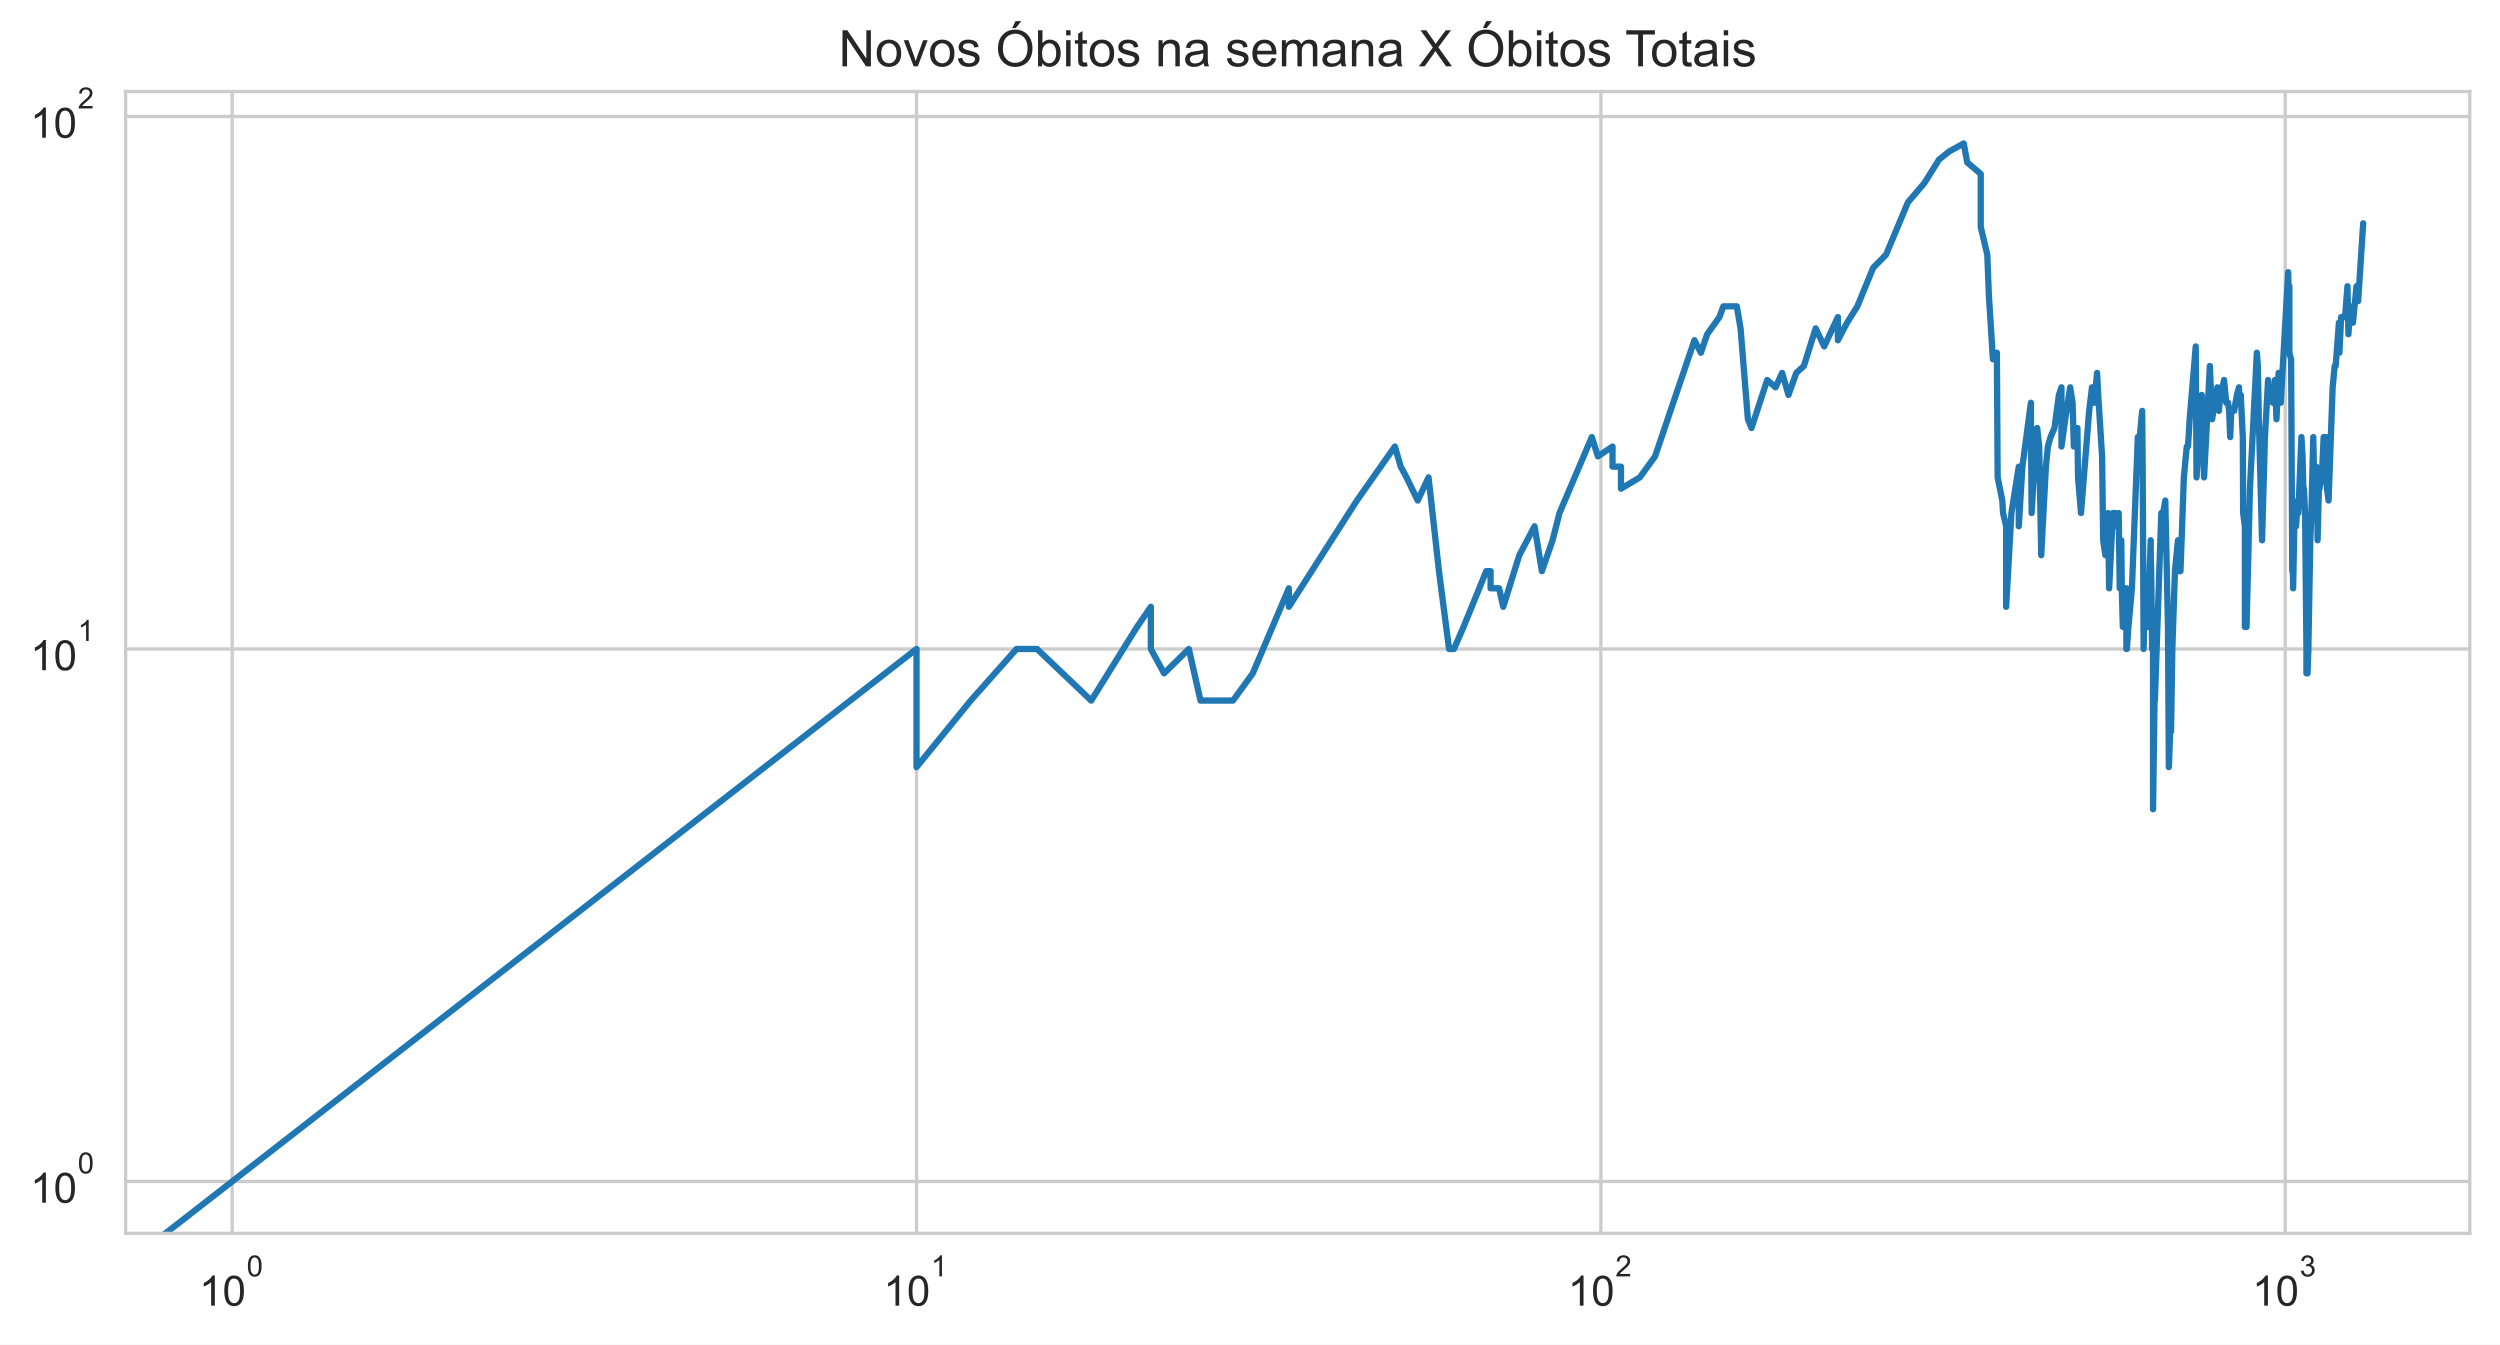
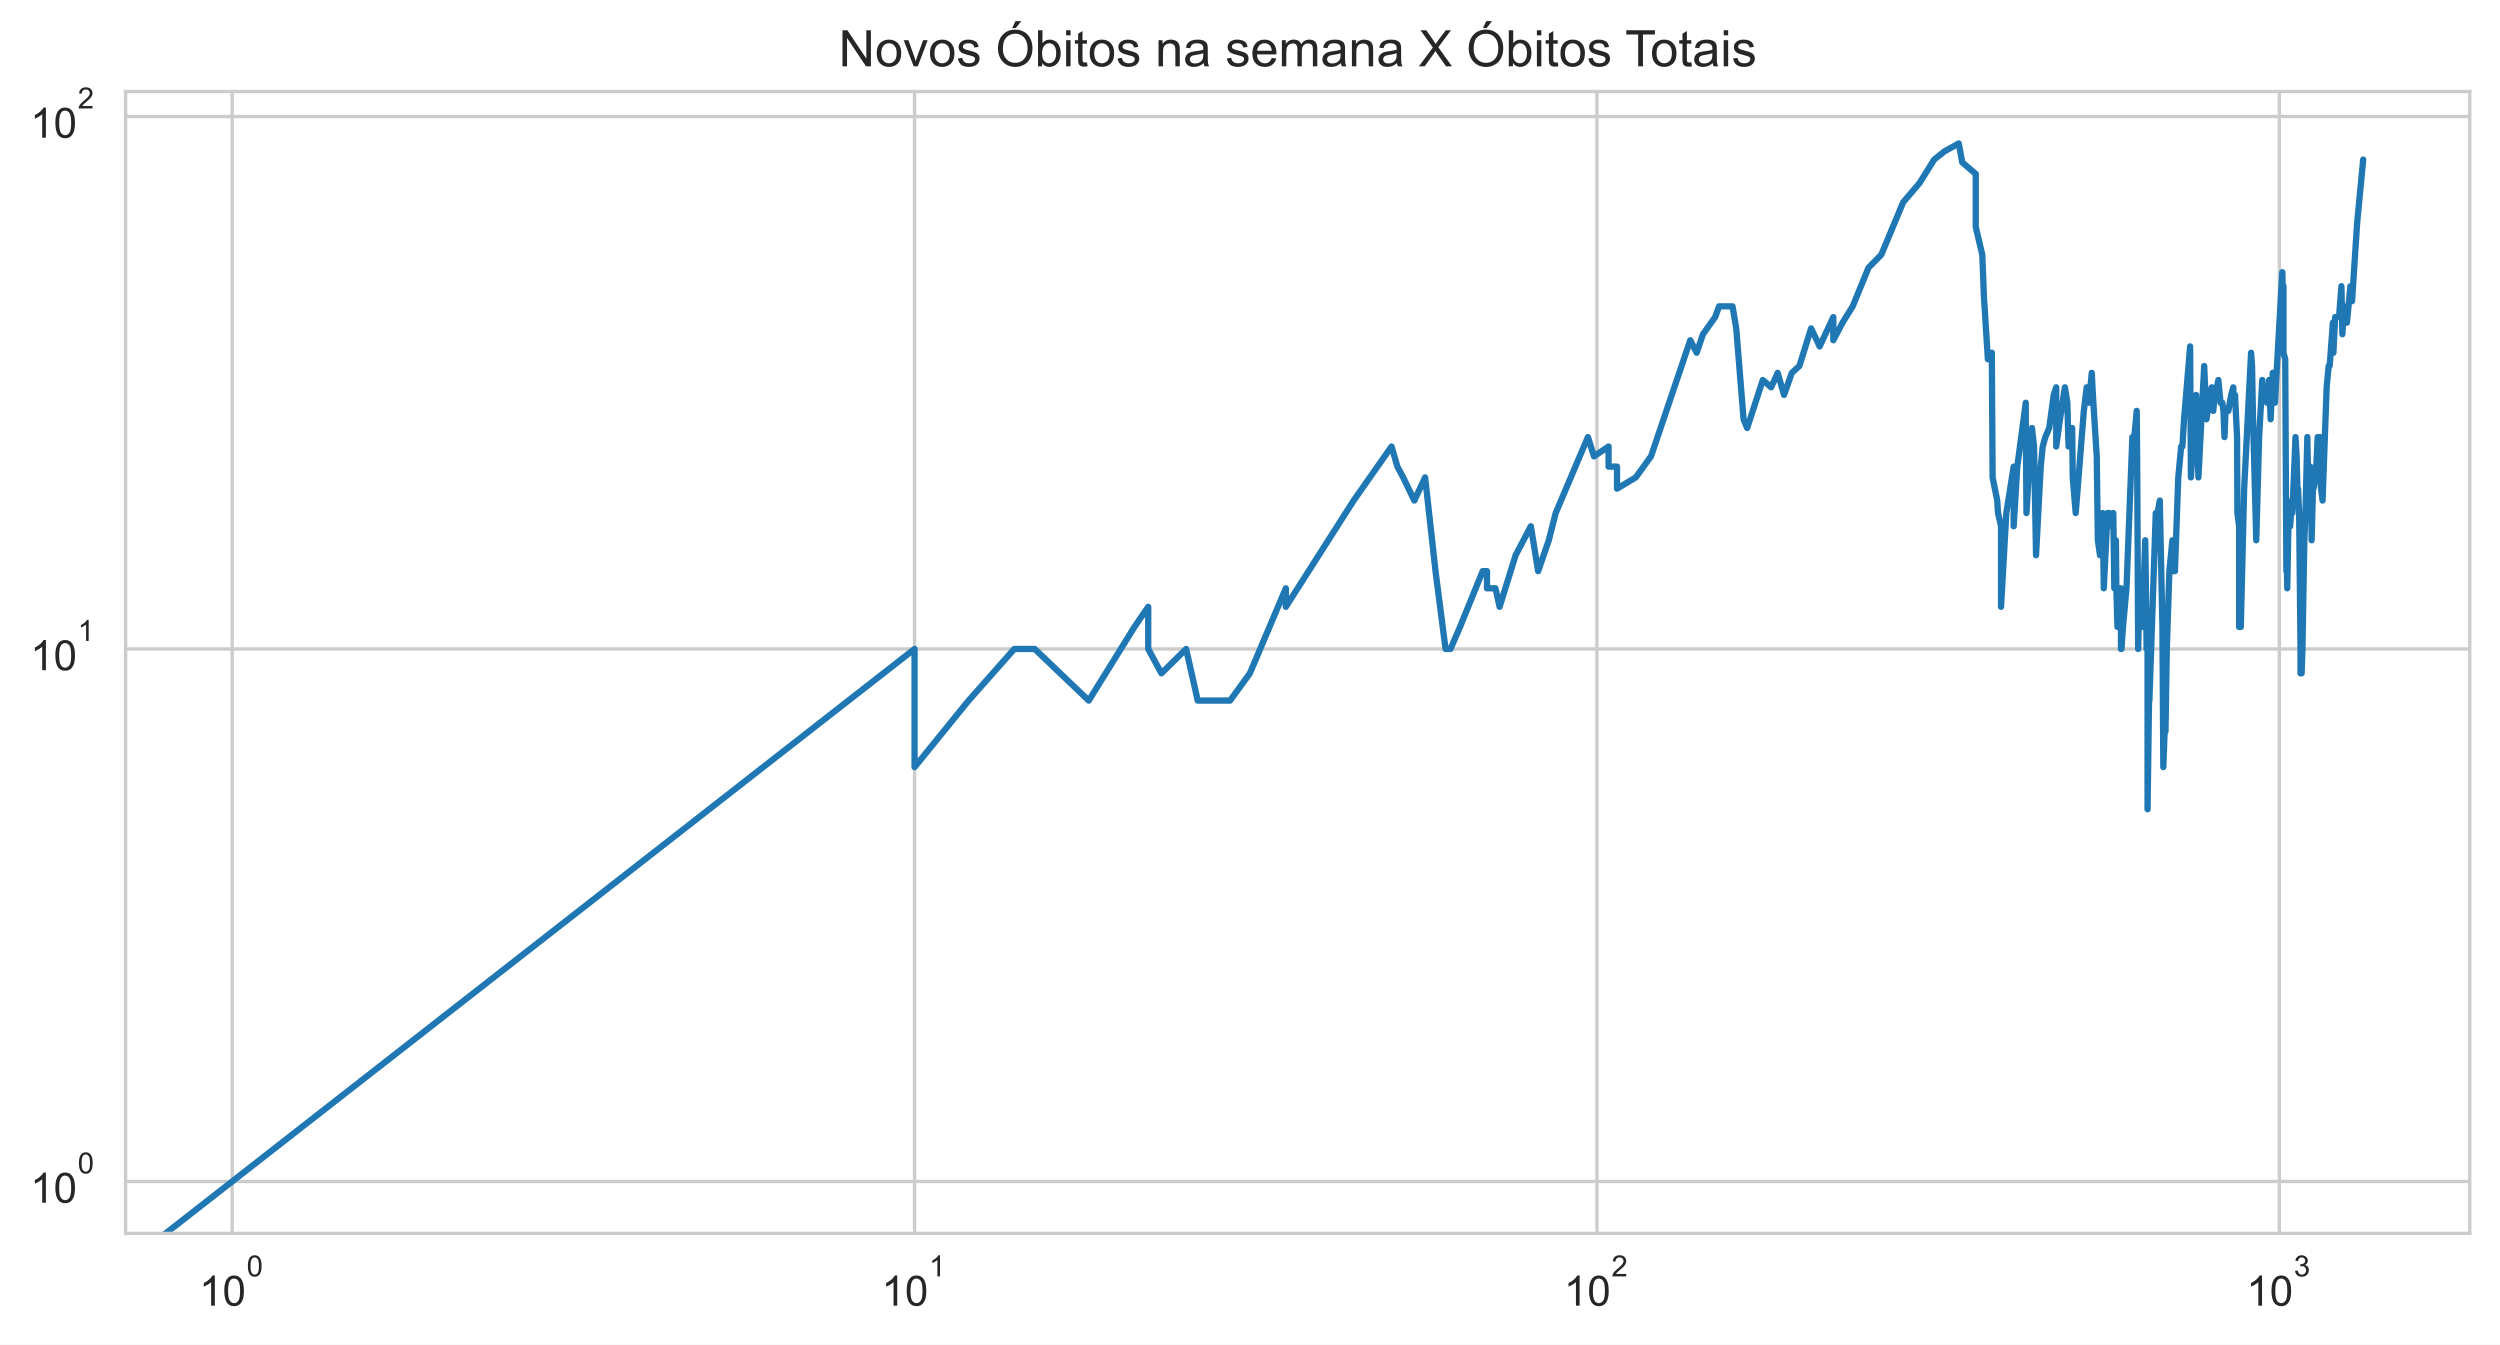
<svg xmlns="http://www.w3.org/2000/svg" xmlns:xlink="http://www.w3.org/1999/xlink" height="320.089pt" version="1.1" viewBox="0 0 595.1 320.089" width="595.1pt">
  <defs>
    <style type="text/css">*{stroke-linecap:butt;stroke-linejoin:round;}</style>
  </defs>
  <g id="figure_1">
    <g id="patch_1">
      <path d="M 0 320.089  L 595.1 320.089  L 595.1 0  L 0 0  z " style="fill:#ffffff;" />
    </g>
    <g id="axes_1">
      <g id="patch_2">
        <path d="M 29.9 293.589  L 587.9 293.589  L 587.9 21.789  L 29.9 21.789  z " style="fill:#ffffff;" />
      </g>
      <g id="matplotlib.axis_1">
        <g id="xtick_1">
          <g id="line2d_1">
-             <path clip-path="url(#pfa1585ac53)" d="M 55.264 293.589  L 55.264 21.789  " style="fill:none;stroke:#cccccc;stroke-linecap:round;stroke-width:0.8;" />
+             <path clip-path="url(#p72f9a978d4)" d="M 55.264 293.589  L 55.264 21.789  " style="fill:none;stroke:#cccccc;stroke-linecap:round;stroke-width:0.8;" />
          </g>
          <g id="text_1">
            <g style="fill:#262626;" transform="translate(47.41364 310.9019)scale(0.1 -0.1)">
              <defs>
                <path d="M 2384 0  L 1822 0  L 1822 3584  Q 1619 3391 1289 3197  Q 959 3003 697 2906  L 697 3450  Q 1169 3672 1522 3987  Q 1875 4303 2022 4600  L 2384 4600  L 2384 0  z " id="ArialMT-31" transform="scale(0.015625)" />
                <path d="M 266 2259  Q 266 3072 433 3567  Q 600 4063 929 4331  Q 1259 4600 1759 4600  Q 2128 4600 2406 4451  Q 2684 4303 2865 4023  Q 3047 3744 3150 3342  Q 3253 2941 3253 2259  Q 3253 1453 3087 958  Q 2922 463 2592 192  Q 2263 -78 1759 -78  Q 1097 -78 719 397  Q 266 969 266 2259  z M 844 2259  Q 844 1131 1108 757  Q 1372 384 1759 384  Q 2147 384 2411 759  Q 2675 1134 2675 2259  Q 2675 3391 2411 3762  Q 2147 4134 1753 4134  Q 1366 4134 1134 3806  Q 844 3388 844 2259  z " id="ArialMT-30" transform="scale(0.015625)" />
              </defs>
              <use transform="translate(0 0.99375)" xlink:href="#ArialMT-31" />
              <use transform="translate(55.61523 0.99375)" xlink:href="#ArialMT-30" />
              <use transform="translate(112.9728 70.6875)scale(0.7)" xlink:href="#ArialMT-30" />
            </g>
          </g>
        </g>
        <g id="xtick_2">
          <g id="line2d_2">
-             <path clip-path="url(#pfa1585ac53)" d="M 218.167 293.589  L 218.167 21.789  " style="fill:none;stroke:#cccccc;stroke-linecap:round;stroke-width:0.8;" />
+             <path clip-path="url(#p72f9a978d4)" d="M 217.702 293.589  L 217.702 21.789  " style="fill:none;stroke:#cccccc;stroke-linecap:round;stroke-width:0.8;" />
          </g>
          <g id="text_2">
-             <g style="fill:#262626;" transform="translate(210.3173 310.9019)scale(0.1 -0.1)">
+             <g style="fill:#262626;" transform="translate(209.8516 310.9019)scale(0.1 -0.1)">
              <use transform="translate(0 0.99375)" xlink:href="#ArialMT-31" />
              <use transform="translate(55.61523 0.99375)" xlink:href="#ArialMT-30" />
              <use transform="translate(112.9728 70.6875)scale(0.7)" xlink:href="#ArialMT-31" />
            </g>
          </g>
        </g>
        <g id="xtick_3">
          <g id="line2d_3">
-             <path clip-path="url(#pfa1585ac53)" d="M 381.071 293.589  L 381.071 21.789  " style="fill:none;stroke:#cccccc;stroke-linecap:round;stroke-width:0.8;" />
+             <path clip-path="url(#p72f9a978d4)" d="M 380.14 293.589  L 380.14 21.789  " style="fill:none;stroke:#cccccc;stroke-linecap:round;stroke-width:0.8;" />
          </g>
          <g id="text_3">
-             <g style="fill:#262626;" transform="translate(373.2209 310.9019)scale(0.1 -0.1)">
+             <g style="fill:#262626;" transform="translate(372.2895 310.9019)scale(0.1 -0.1)">
              <defs>
                <path d="M 3222 541  L 3222 0  L 194 0  Q 188 203 259 391  Q 375 700 629 1000  Q 884 1300 1366 1694  Q 2113 2306 2375 2664  Q 2638 3022 2638 3341  Q 2638 3675 2398 3904  Q 2159 4134 1775 4134  Q 1369 4134 1125 3890  Q 881 3647 878 3216  L 300 3275  Q 359 3922 746 4261  Q 1134 4600 1788 4600  Q 2447 4600 2831 4234  Q 3216 3869 3216 3328  Q 3216 3053 3103 2787  Q 2991 2522 2730 2228  Q 2469 1934 1863 1422  Q 1356 997 1212 845  Q 1069 694 975 541  L 3222 541  z " id="ArialMT-32" transform="scale(0.015625)" />
              </defs>
              <use transform="translate(0 0.99375)" xlink:href="#ArialMT-31" />
              <use transform="translate(55.61523 0.99375)" xlink:href="#ArialMT-30" />
              <use transform="translate(112.9728 70.6875)scale(0.7)" xlink:href="#ArialMT-32" />
            </g>
          </g>
        </g>
        <g id="xtick_4">
          <g id="line2d_4">
-             <path clip-path="url(#pfa1585ac53)" d="M 543.975 293.589  L 543.975 21.789  " style="fill:none;stroke:#cccccc;stroke-linecap:round;stroke-width:0.8;" />
+             <path clip-path="url(#p72f9a978d4)" d="M 542.577 293.589  L 542.577 21.789  " style="fill:none;stroke:#cccccc;stroke-linecap:round;stroke-width:0.8;" />
          </g>
          <g id="text_4">
-             <g style="fill:#262626;" transform="translate(536.1246 310.9019)scale(0.1 -0.1)">
+             <g style="fill:#262626;" transform="translate(534.7275 310.9019)scale(0.1 -0.1)">
              <defs>
                <path d="M 269 1209  L 831 1284  Q 928 806 1161 595  Q 1394 384 1728 384  Q 2125 384 2398 659  Q 2672 934 2672 1341  Q 2672 1728 2419 1979  Q 2166 2231 1775 2231  Q 1616 2231 1378 2169  L 1441 2663  Q 1497 2656 1531 2656  Q 1891 2656 2178 2843  Q 2466 3031 2466 3422  Q 2466 3731 2256 3934  Q 2047 4138 1716 4138  Q 1388 4138 1169 3931  Q 950 3725 888 3313  L 325 3413  Q 428 3978 793 4289  Q 1159 4600 1703 4600  Q 2078 4600 2393 4439  Q 2709 4278 2876 4000  Q 3044 3722 3044 3409  Q 3044 3113 2884 2869  Q 2725 2625 2413 2481  Q 2819 2388 3044 2092  Q 3269 1797 3269 1353  Q 3269 753 2831 336  Q 2394 -81 1725 -81  Q 1122 -81 723 278  Q 325 638 269 1209  z " id="ArialMT-33" transform="scale(0.015625)" />
              </defs>
              <use transform="translate(0 0.99375)" xlink:href="#ArialMT-31" />
              <use transform="translate(55.61523 0.99375)" xlink:href="#ArialMT-30" />
              <use transform="translate(112.9728 70.6875)scale(0.7)" xlink:href="#ArialMT-33" />
            </g>
          </g>
        </g>
        <g id="xtick_5" />
        <g id="xtick_6" />
        <g id="xtick_7" />
        <g id="xtick_8" />
        <g id="xtick_9" />
        <g id="xtick_10" />
        <g id="xtick_11" />
        <g id="xtick_12" />
        <g id="xtick_13" />
        <g id="xtick_14" />
        <g id="xtick_15" />
        <g id="xtick_16" />
        <g id="xtick_17" />
        <g id="xtick_18" />
        <g id="xtick_19" />
        <g id="xtick_20" />
        <g id="xtick_21" />
        <g id="xtick_22" />
        <g id="xtick_23" />
        <g id="xtick_24" />
        <g id="xtick_25" />
        <g id="xtick_26" />
        <g id="xtick_27" />
        <g id="xtick_28" />
        <g id="xtick_29" />
        <g id="xtick_30" />
        <g id="xtick_31" />
      </g>
      <g id="matplotlib.axis_2">
        <g id="ytick_1">
          <g id="line2d_5">
-             <path clip-path="url(#pfa1585ac53)" d="M 29.9 281.235  L 587.9 281.235  " style="fill:none;stroke:#cccccc;stroke-linecap:round;stroke-width:0.8;" />
+             <path clip-path="url(#p72f9a978d4)" d="M 29.9 281.235  L 587.9 281.235  " style="fill:none;stroke:#cccccc;stroke-linecap:round;stroke-width:0.8;" />
          </g>
          <g id="text_5">
            <g style="fill:#262626;" transform="translate(7.2 286.3911)scale(0.1 -0.1)">
              <use transform="translate(0 0.99375)" xlink:href="#ArialMT-31" />
              <use transform="translate(55.61523 0.99375)" xlink:href="#ArialMT-30" />
              <use transform="translate(112.9728 70.6875)scale(0.7)" xlink:href="#ArialMT-30" />
            </g>
          </g>
        </g>
        <g id="ytick_2">
          <g id="line2d_6">
-             <path clip-path="url(#pfa1585ac53)" d="M 29.9 154.482  L 587.9 154.482  " style="fill:none;stroke:#cccccc;stroke-linecap:round;stroke-width:0.8;" />
+             <path clip-path="url(#p72f9a978d4)" d="M 29.9 154.482  L 587.9 154.482  " style="fill:none;stroke:#cccccc;stroke-linecap:round;stroke-width:0.8;" />
          </g>
          <g id="text_6">
            <g style="fill:#262626;" transform="translate(7.2 159.6381)scale(0.1 -0.1)">
              <use transform="translate(0 0.99375)" xlink:href="#ArialMT-31" />
              <use transform="translate(55.61523 0.99375)" xlink:href="#ArialMT-30" />
              <use transform="translate(112.9728 70.6875)scale(0.7)" xlink:href="#ArialMT-31" />
            </g>
          </g>
        </g>
        <g id="ytick_3">
          <g id="line2d_7">
-             <path clip-path="url(#pfa1585ac53)" d="M 29.9 27.729  L 587.9 27.729  " style="fill:none;stroke:#cccccc;stroke-linecap:round;stroke-width:0.8;" />
+             <path clip-path="url(#p72f9a978d4)" d="M 29.9 27.729  L 587.9 27.729  " style="fill:none;stroke:#cccccc;stroke-linecap:round;stroke-width:0.8;" />
          </g>
          <g id="text_7">
            <g style="fill:#262626;" transform="translate(7.2 32.8852)scale(0.1 -0.1)">
              <use transform="translate(0 0.99375)" xlink:href="#ArialMT-31" />
              <use transform="translate(55.61523 0.99375)" xlink:href="#ArialMT-30" />
              <use transform="translate(112.9728 70.6875)scale(0.7)" xlink:href="#ArialMT-32" />
            </g>
          </g>
        </g>
        <g id="ytick_4" />
        <g id="ytick_5" />
        <g id="ytick_6" />
        <g id="ytick_7" />
        <g id="ytick_8" />
        <g id="ytick_9" />
        <g id="ytick_10" />
        <g id="ytick_11" />
        <g id="ytick_12" />
        <g id="ytick_13" />
        <g id="ytick_14" />
        <g id="ytick_15" />
        <g id="ytick_16" />
        <g id="ytick_17" />
        <g id="ytick_18" />
        <g id="ytick_19" />
        <g id="ytick_20" />
        <g id="ytick_21" />
      </g>
      <g id="line2d_8">
-         <path clip-path="url(#pfa1585ac53)" d="M 4.042 321.089  L 218.167 154.482  L 218.167 182.602  L 231.066 166.766  L 241.972 154.482  L 241.972 154.482  L 246.853 154.482  L 259.752 166.766  L 270.658 149.235  L 273.949 144.445  L 273.949 154.482  L 277.094 160.282  L 277.094 160.282  L 282.993 154.482  L 285.768 166.766  L 293.494 166.766  L 298.212 160.282  L 306.798 140.039  L 306.798 144.445  L 306.798 144.445  L 322.988 119.149  L 332.032 106.289  L 333.433 111.079  L 334.807 113.64  L 337.477 119.149  L 340.05 113.64  L 342.532 135.96  L 344.931 154.482  L 346.1 154.482  L 348.383 149.235  L 353.786 135.96  L 354.819 135.96  L 354.819 140.039  L 356.84 140.039  L 357.83 144.445  L 361.655 132.162  L 365.284 125.272  L 367.031 135.96  L 369.573 128.609  L 371.218 122.125  L 378.916 104.042  L 380.36 108.632  L 383.846 106.289  L 383.846 111.079  L 385.858 111.079  L 385.858 116.325  L 390.341 113.64  L 393.97 108.632  L 403.343 80.993  L 404.876 83.969  L 406.376 79.563  L 409.284 75.483  L 410.227 72.922  L 413.433 72.922  L 414.323 78.169  L 416.07 99.805  L 416.927 101.883  L 420.663 90.453  L 422.656 92.2  L 424.211 88.759  L 425.732 94.005  L 427.589 88.759  L 429.399 87.115  L 432.201 78.169  L 434.232 82.461  L 437.493 75.483  L 437.493 80.993  L 439.689 76.81  L 442.119 72.922  L 445.897 63.726  L 448.943 60.639  L 454.167 48.155  L 458.085 43.565  L 461.571 37.986  L 464.022 36.031  L 467.442 34.144  L 468.272 38.653  L 471.498 41.406  L 471.498 54.044  L 471.498 54.044  L 473.057 60.639  L 473.442 70.475  L 474.394 85.52  L 475.333 83.969  L 475.52 113.64  L 475.52 113.64  L 476.628 119.149  L 476.811 122.125  L 477.539 125.272  L 477.539 144.445  L 478.794 122.125  L 478.794 122.125  L 480.55 111.079  L 480.55 125.272  L 481.411 111.079  L 483.438 95.872  L 483.438 99.805  L 483.438 99.805  L 483.604 122.125  L 484.101 113.64  L 484.92 101.883  L 485.408 106.289  L 485.892 132.162  L 487.008 111.079  L 487.008 111.079  L 487.482 106.289  L 488.108 104.042  L 489.037 101.883  L 490.105 94.005  L 490.708 92.2  L 490.708 106.289  L 490.708 106.289  L 491.604 99.805  L 492.781 92.2  L 493.362 95.872  L 493.651 106.289  L 494.367 104.042  L 494.367 104.042  L 494.51 101.883  L 494.652 113.64  L 495.359 122.125  L 497.301 97.803  L 497.982 92.2  L 498.522 94.005  L 498.522 94.005  L 498.522 95.872  L 499.191 88.759  L 499.457 94.005  L 500.381 108.632  L 500.642 128.609  L 500.642 128.609  L 501.162 132.162  L 501.807 122.125  L 502.064 140.039  L 502.953 122.125  L 502.953 122.125  L 503.457 122.125  L 503.957 125.272  L 504.33 122.125  L 504.577 140.039  L 504.947 128.609  L 505.069 140.039  L 505.314 149.235  L 505.922 140.039  L 505.922 144.445  L 506.164 140.039  L 506.164 154.482  L 506.285 154.482  L 506.646 149.235  L 507.48 140.039  L 508.888 104.042  L 509.12 104.042  L 509.12 104.042  L 509.12 106.289  L 509.926 97.803  L 510.04 111.079  L 510.268 154.482  L 510.268 154.482  L 510.496 144.445  L 511.174 149.235  L 511.399 144.445  L 511.957 128.609  L 511.957 132.162  L 511.957 132.162  L 512.068 135.96  L 512.29 154.482  L 512.511 154.482  L 512.511 192.638  L 512.951 160.282  L 512.951 166.766  L 514.47 122.125  L 514.792 125.272  L 514.792 125.272  L 514.898 122.125  L 515.43 119.149  L 516.063 149.235  L 516.272 182.602  L 516.586 174.116  L 516.794 174.116  L 517.105 154.482  L 517.723 135.96  L 518.437 128.609  L 518.437 135.96  L 518.538 135.96  L 519.043 135.96  L 519.844 113.64  L 520.537 106.289  L 520.832 106.289  L 520.832 106.289  L 521.223 99.805  L 522.672 82.461  L 522.863 113.64  L 522.863 113.64  L 524.092 94.005  L 524.652 113.64  L 526.033 87.115  L 526.033 87.115  L 526.578 99.805  L 527.387 94.005  L 527.833 92.2  L 528.188 97.803  L 528.716 92.2  L 528.716 94.005  L 528.716 94.005  L 529.415 90.453  L 529.935 95.872  L 530.365 95.872  L 530.621 97.803  L 530.877 104.042  L 531.132 97.803  L 531.808 97.803  L 532.477 94.005  L 532.974 92.2  L 533.057 95.872  L 533.386 94.005  L 533.878 104.042  L 533.959 122.125  L 534.366 125.272  L 534.366 149.235  L 534.366 149.235  L 534.77 149.235  L 535.571 116.325  L 537.224 83.969  L 537.224 83.969  L 537.458 87.115  L 537.69 99.805  L 538.459 128.609  L 539.144 104.042  L 539.144 104.042  L 539.897 90.453  L 539.972 94.005  L 540.791 92.2  L 541.013 95.872  L 541.527 90.453  L 541.527 90.453  L 541.893 99.805  L 542.401 88.759  L 542.905 95.872  L 544.679 64.795  L 544.818 70.475  L 544.958 68.133  L 544.958 68.133  L 544.958 83.969  L 545.376 85.52  L 545.652 135.96  L 545.791 135.96  L 545.859 140.039  L 545.859 140.039  L 546.134 125.272  L 546.545 125.272  L 546.953 119.149  L 547.089 119.149  L 547.089 122.125  L 547.089 122.125  L 547.83 104.042  L 548.097 108.632  L 548.363 119.149  L 548.43 116.325  L 548.43 116.325  L 548.695 122.125  L 549.025 154.482  L 549.025 160.282  L 549.025 160.282  L 549.288 160.282  L 549.485 154.482  L 549.942 128.609  L 550.201 122.125  L 550.653 104.042  L 550.653 104.042  L 550.846 113.64  L 551.358 111.079  L 551.549 113.64  L 551.676 128.609  L 551.676 128.609  L 551.992 116.325  L 552.119 116.325  L 552.684 113.64  L 553.12 104.042  L 553.245 104.042  L 553.245 104.042  L 553.369 111.079  L 553.678 104.042  L 553.924 116.325  L 554.292 119.149  L 555.263 92.2  L 555.744 87.115  L 555.984 87.115  L 556.755 76.81  L 556.873 83.969  L 557.285 75.483  L 558.217 75.483  L 558.793 68.133  L 559.022 79.563  L 559.421 72.922  L 559.648 75.483  L 559.648 76.81  L 560.1 76.81  L 560.94 68.133  L 561.329 71.685  L 562.536 53.163  L 562.536 53.163  " style="fill:none;stroke:#1f77b4;stroke-linecap:round;stroke-width:1.5;" />
+         <path clip-path="url(#p72f9a978d4)" d="M 4.189 321.089  L 217.702 154.482  L 217.702 182.602  L 230.564 166.766  L 241.438 154.482  L 241.438 154.482  L 246.305 154.482  L 259.168 166.766  L 270.042 149.235  L 273.324 144.445  L 273.324 154.482  L 276.46 160.282  L 276.46 160.282  L 282.342 154.482  L 285.109 166.766  L 292.813 166.766  L 297.517 160.282  L 306.079 140.039  L 306.079 144.445  L 306.079 144.445  L 322.223 119.149  L 331.241 106.289  L 332.638 111.079  L 334.008 113.64  L 336.67 119.149  L 339.236 113.64  L 341.711 135.96  L 344.103 154.482  L 345.269 154.482  L 347.545 149.235  L 352.933 135.96  L 353.962 135.96  L 353.962 140.039  L 355.978 140.039  L 356.965 144.445  L 360.779 132.162  L 364.398 125.272  L 366.14 135.96  L 368.674 128.609  L 370.315 122.125  L 377.991 104.042  L 379.431 108.632  L 382.906 106.289  L 382.906 111.079  L 384.913 111.079  L 384.913 116.325  L 389.383 113.64  L 393.002 108.632  L 402.348 80.993  L 403.876 83.969  L 405.372 79.563  L 408.272 75.483  L 409.212 72.922  L 412.409 72.922  L 413.296 78.169  L 415.038 99.805  L 415.893 101.883  L 419.618 90.453  L 421.605 92.2  L 423.156 88.759  L 424.673 94.005  L 426.525 88.759  L 428.329 87.115  L 431.123 78.169  L 433.149 82.461  L 436.4 75.483  L 436.4 80.993  L 438.59 76.81  L 441.013 72.922  L 444.78 63.726  L 447.818 60.639  L 453.026 48.155  L 456.933 43.565  L 456.933 43.565  L 460.409 37.986  L 462.853 36.031  L 466.264 34.144  L 467.092 38.653  L 470.308 41.406  L 470.308 54.044  L 470.308 54.044  L 471.863 60.639  L 472.246 70.475  L 473.196 85.52  L 474.132 83.969  L 474.318 113.64  L 474.318 113.64  L 475.424 119.149  L 475.606 122.125  L 476.331 125.272  L 476.331 144.445  L 477.583 122.125  L 477.583 122.125  L 479.334 111.079  L 479.334 125.272  L 480.193 111.079  L 482.214 95.872  L 482.214 99.805  L 482.214 99.805  L 482.38 122.125  L 482.875 113.64  L 483.692 101.883  L 484.178 106.289  L 484.661 132.162  L 485.774 111.079  L 485.774 111.079  L 486.246 106.289  L 486.87 104.042  L 487.797 101.883  L 488.862 94.005  L 489.464 92.2  L 489.464 106.289  L 489.464 106.289  L 490.357 99.805  L 491.53 92.2  L 492.109 95.872  L 492.397 106.289  L 493.112 104.042  L 493.112 104.042  L 493.254 101.883  L 493.396 113.64  L 494.101 122.125  L 496.037 97.803  L 496.716 92.2  L 497.255 94.005  L 497.255 94.005  L 497.255 95.872  L 497.922 88.759  L 498.188 94.005  L 499.108 108.632  L 499.369 128.609  L 499.369 128.609  L 499.888 132.162  L 500.531 122.125  L 500.786 140.039  L 501.674 122.125  L 501.674 122.125  L 502.176 122.125  L 502.674 125.272  L 503.046 122.125  L 503.293 140.039  L 503.661 128.609  L 503.783 140.039  L 504.027 149.235  L 504.634 140.039  L 504.634 144.445  L 504.875 140.039  L 504.875 154.482  L 504.996 154.482  L 505.355 149.235  L 506.187 140.039  L 507.591 104.042  L 507.822 104.042  L 507.822 104.042  L 507.822 106.289  L 508.626 97.803  L 508.74 111.079  L 508.968 154.482  L 508.968 154.482  L 509.195 144.445  L 509.871 149.235  L 510.095 144.445  L 510.651 128.609  L 510.762 135.96  L 510.983 154.482  L 511.204 154.482  L 511.204 192.638  L 511.643 160.282  L 511.643 166.766  L 513.158 122.125  L 513.478 125.272  L 513.478 125.272  L 513.584 122.125  L 514.115 119.149  L 514.745 149.235  L 514.954 182.602  L 515.267 174.116  L 515.474 174.116  L 515.784 154.482  L 516.4 135.96  L 517.113 128.609  L 517.113 135.96  L 517.214 135.96  L 517.717 135.96  L 518.515 113.64  L 519.207 106.289  L 519.501 106.289  L 519.501 106.289  L 519.891 99.805  L 521.336 82.461  L 521.526 113.64  L 521.526 113.64  L 522.751 94.005  L 523.31 113.64  L 524.687 87.115  L 524.687 87.115  L 525.23 99.805  L 526.037 94.005  L 526.482 92.2  L 526.836 97.803  L 527.363 92.2  L 527.363 94.005  L 527.363 94.005  L 528.059 90.453  L 528.578 95.872  L 529.006 95.872  L 529.262 97.803  L 529.518 104.042  L 529.772 97.803  L 530.445 97.803  L 531.112 94.005  L 531.609 92.2  L 531.691 95.872  L 532.02 94.005  L 532.509 104.042  L 532.591 122.125  L 532.996 125.272  L 532.996 149.235  L 532.996 149.235  L 533.399 149.235  L 534.198 116.325  L 535.847 83.969  L 535.847 83.969  L 536.079 87.115  L 536.311 99.805  L 537.078 128.609  L 537.761 104.042  L 537.761 104.042  L 538.512 90.453  L 538.587 94.005  L 539.403 92.2  L 539.624 95.872  L 540.137 90.453  L 540.137 90.453  L 540.501 99.805  L 541.008 88.759  L 541.511 95.872  L 543.279 64.795  L 543.419 70.475  L 543.558 68.133  L 543.558 68.133  L 543.558 83.969  L 543.974 85.52  L 544.251 135.96  L 544.388 135.96  L 544.457 140.039  L 544.457 140.039  L 544.731 125.272  L 545.141 125.272  L 545.548 119.149  L 545.683 119.149  L 545.683 122.125  L 545.683 122.125  L 546.421 104.042  L 546.688 108.632  L 546.954 119.149  L 547.02 116.325  L 547.02 116.325  L 547.285 122.125  L 547.614 154.482  L 547.614 160.282  L 547.614 160.282  L 547.876 160.282  L 548.072 154.482  L 548.527 128.609  L 548.786 122.125  L 549.237 104.042  L 549.237 104.042  L 549.429 113.64  L 549.94 111.079  L 550.13 113.64  L 550.257 128.609  L 550.257 128.609  L 550.572 116.325  L 550.698 116.325  L 551.262 113.64  L 551.697 104.042  L 551.821 104.042  L 551.821 104.042  L 551.945 111.079  L 552.253 104.042  L 552.498 116.325  L 552.865 119.149  L 553.834 92.2  L 554.314 87.115  L 554.552 87.115  L 555.322 76.81  L 555.44 83.969  L 555.85 75.483  L 556.779 75.483  L 557.353 68.133  L 557.582 79.563  L 557.98 72.922  L 558.206 75.483  L 558.206 76.81  L 558.657 76.81  L 559.495 68.133  L 559.882 71.685  L 561.086 53.163  L 562.536 37.986  L 562.536 37.986  " style="fill:none;stroke:#1f77b4;stroke-linecap:round;stroke-width:1.5;" />
      </g>
      <g id="patch_3">
        <path d="M 29.9 293.589  L 29.9 21.789  " style="fill:none;stroke:#cccccc;stroke-linecap:square;stroke-linejoin:miter;stroke-width:0.8;" />
      </g>
      <g id="patch_4">
        <path d="M 587.9 293.589  L 587.9 21.789  " style="fill:none;stroke:#cccccc;stroke-linecap:square;stroke-linejoin:miter;stroke-width:0.8;" />
      </g>
      <g id="patch_5">
        <path d="M 29.9 293.589  L 587.9 293.589  " style="fill:none;stroke:#cccccc;stroke-linecap:square;stroke-linejoin:miter;stroke-width:0.8;" />
      </g>
      <g id="patch_6">
        <path d="M 29.9 21.789  L 587.9 21.789  " style="fill:none;stroke:#cccccc;stroke-linecap:square;stroke-linejoin:miter;stroke-width:0.8;" />
      </g>
      <g id="text_8">
        <g style="fill:#262626;" transform="translate(199.6278 15.78937)scale(0.12 -0.12)">
          <defs>
            <path d="M 488 0  L 488 4581  L 1109 4581  L 3516 984  L 3516 4581  L 4097 4581  L 4097 0  L 3475 0  L 1069 3600  L 1069 0  L 488 0  z " id="ArialMT-4e" transform="scale(0.015625)" />
            <path d="M 213 1659  Q 213 2581 725 3025  Q 1153 3394 1769 3394  Q 2453 3394 2887 2945  Q 3322 2497 3322 1706  Q 3322 1066 3130 698  Q 2938 331 2570 128  Q 2203 -75 1769 -75  Q 1072 -75 642 372  Q 213 819 213 1659  z M 791 1659  Q 791 1022 1069 705  Q 1347 388 1769 388  Q 2188 388 2466 706  Q 2744 1025 2744 1678  Q 2744 2294 2464 2611  Q 2184 2928 1769 2928  Q 1347 2928 1069 2612  Q 791 2297 791 1659  z " id="ArialMT-6f" transform="scale(0.015625)" />
            <path d="M 1344 0  L 81 3319  L 675 3319  L 1388 1331  Q 1503 1009 1600 663  Q 1675 925 1809 1294  L 2547 3319  L 3125 3319  L 1869 0  L 1344 0  z " id="ArialMT-76" transform="scale(0.015625)" />
            <path d="M 197 991  L 753 1078  Q 800 744 1014 566  Q 1228 388 1613 388  Q 2000 388 2187 545  Q 2375 703 2375 916  Q 2375 1106 2209 1216  Q 2094 1291 1634 1406  Q 1016 1563 777 1677  Q 538 1791 414 1992  Q 291 2194 291 2438  Q 291 2659 392 2848  Q 494 3038 669 3163  Q 800 3259 1026 3326  Q 1253 3394 1513 3394  Q 1903 3394 2198 3281  Q 2494 3169 2634 2976  Q 2775 2784 2828 2463  L 2278 2388  Q 2241 2644 2061 2787  Q 1881 2931 1553 2931  Q 1166 2931 1000 2803  Q 834 2675 834 2503  Q 834 2394 903 2306  Q 972 2216 1119 2156  Q 1203 2125 1616 2013  Q 2213 1853 2448 1751  Q 2684 1650 2818 1456  Q 2953 1263 2953 975  Q 2953 694 2789 445  Q 2625 197 2315 61  Q 2006 -75 1616 -75  Q 969 -75 630 194  Q 291 463 197 991  z " id="ArialMT-73" transform="scale(0.015625)" />
            <path id="ArialMT-20" transform="scale(0.015625)" />
            <path d="M 309 2231  Q 309 3372 921 4017  Q 1534 4663 2503 4663  Q 3138 4663 3647 4359  Q 4156 4056 4423 3514  Q 4691 2972 4691 2284  Q 4691 1588 4409 1038  Q 4128 488 3612 205  Q 3097 -78 2500 -78  Q 1853 -78 1343 234  Q 834 547 571 1087  Q 309 1628 309 2231  z M 934 2222  Q 934 1394 1379 917  Q 1825 441 2497 441  Q 3181 441 3623 922  Q 4066 1403 4066 2288  Q 4066 2847 3877 3264  Q 3688 3681 3323 3911  Q 2959 4141 2506 4141  Q 1863 4141 1398 3698  Q 934 3256 934 2222  z M 2116 4862  L 2531 5737  L 3269 5737  L 2581 4862  L 2116 4862  z " id="ArialMT-d3" transform="scale(0.015625)" />
            <path d="M 941 0  L 419 0  L 419 4581  L 981 4581  L 981 2947  Q 1338 3394 1891 3394  Q 2197 3394 2470 3270  Q 2744 3147 2920 2923  Q 3097 2700 3197 2384  Q 3297 2069 3297 1709  Q 3297 856 2875 390  Q 2453 -75 1863 -75  Q 1275 -75 941 416  L 941 0  z M 934 1684  Q 934 1088 1097 822  Q 1363 388 1816 388  Q 2184 388 2453 708  Q 2722 1028 2722 1663  Q 2722 2313 2464 2622  Q 2206 2931 1841 2931  Q 1472 2931 1203 2611  Q 934 2291 934 1684  z " id="ArialMT-62" transform="scale(0.015625)" />
            <path d="M 425 3934  L 425 4581  L 988 4581  L 988 3934  L 425 3934  z M 425 0  L 425 3319  L 988 3319  L 988 0  L 425 0  z " id="ArialMT-69" transform="scale(0.015625)" />
            <path d="M 1650 503  L 1731 6  Q 1494 -44 1306 -44  Q 1000 -44 831 53  Q 663 150 594 308  Q 525 466 525 972  L 525 2881  L 113 2881  L 113 3319  L 525 3319  L 525 4141  L 1084 4478  L 1084 3319  L 1650 3319  L 1650 2881  L 1084 2881  L 1084 941  Q 1084 700 1114 631  Q 1144 563 1211 522  Q 1278 481 1403 481  Q 1497 481 1650 503  z " id="ArialMT-74" transform="scale(0.015625)" />
            <path d="M 422 0  L 422 3319  L 928 3319  L 928 2847  Q 1294 3394 1984 3394  Q 2284 3394 2536 3286  Q 2788 3178 2913 3003  Q 3038 2828 3088 2588  Q 3119 2431 3119 2041  L 3119 0  L 2556 0  L 2556 2019  Q 2556 2363 2490 2533  Q 2425 2703 2258 2804  Q 2091 2906 1866 2906  Q 1506 2906 1245 2678  Q 984 2450 984 1813  L 984 0  L 422 0  z " id="ArialMT-6e" transform="scale(0.015625)" />
            <path d="M 2588 409  Q 2275 144 1986 34  Q 1697 -75 1366 -75  Q 819 -75 525 192  Q 231 459 231 875  Q 231 1119 342 1320  Q 453 1522 633 1644  Q 813 1766 1038 1828  Q 1203 1872 1538 1913  Q 2219 1994 2541 2106  Q 2544 2222 2544 2253  Q 2544 2597 2384 2738  Q 2169 2928 1744 2928  Q 1347 2928 1158 2789  Q 969 2650 878 2297  L 328 2372  Q 403 2725 575 2942  Q 747 3159 1072 3276  Q 1397 3394 1825 3394  Q 2250 3394 2515 3294  Q 2781 3194 2906 3042  Q 3031 2891 3081 2659  Q 3109 2516 3109 2141  L 3109 1391  Q 3109 606 3145 398  Q 3181 191 3288 0  L 2700 0  Q 2613 175 2588 409  z M 2541 1666  Q 2234 1541 1622 1453  Q 1275 1403 1131 1340  Q 988 1278 909 1158  Q 831 1038 831 891  Q 831 666 1001 516  Q 1172 366 1500 366  Q 1825 366 2078 508  Q 2331 650 2450 897  Q 2541 1088 2541 1459  L 2541 1666  z " id="ArialMT-61" transform="scale(0.015625)" />
            <path d="M 2694 1069  L 3275 997  Q 3138 488 2766 206  Q 2394 -75 1816 -75  Q 1088 -75 661 373  Q 234 822 234 1631  Q 234 2469 665 2931  Q 1097 3394 1784 3394  Q 2450 3394 2872 2941  Q 3294 2488 3294 1666  Q 3294 1616 3291 1516  L 816 1516  Q 847 969 1125 678  Q 1403 388 1819 388  Q 2128 388 2347 550  Q 2566 713 2694 1069  z M 847 1978  L 2700 1978  Q 2663 2397 2488 2606  Q 2219 2931 1791 2931  Q 1403 2931 1139 2672  Q 875 2413 847 1978  z " id="ArialMT-65" transform="scale(0.015625)" />
            <path d="M 422 0  L 422 3319  L 925 3319  L 925 2853  Q 1081 3097 1340 3245  Q 1600 3394 1931 3394  Q 2300 3394 2536 3241  Q 2772 3088 2869 2813  Q 3263 3394 3894 3394  Q 4388 3394 4653 3120  Q 4919 2847 4919 2278  L 4919 0  L 4359 0  L 4359 2091  Q 4359 2428 4304 2576  Q 4250 2725 4106 2815  Q 3963 2906 3769 2906  Q 3419 2906 3187 2673  Q 2956 2441 2956 1928  L 2956 0  L 2394 0  L 2394 2156  Q 2394 2531 2256 2718  Q 2119 2906 1806 2906  Q 1569 2906 1367 2781  Q 1166 2656 1075 2415  Q 984 2175 984 1722  L 984 0  L 422 0  z " id="ArialMT-6d" transform="scale(0.015625)" />
            <path d="M 28 0  L 1800 2388  L 238 4581  L 959 4581  L 1791 3406  Q 2050 3041 2159 2844  Q 2313 3094 2522 3366  L 3444 4581  L 4103 4581  L 2494 2422  L 4228 0  L 3478 0  L 2325 1634  Q 2228 1775 2125 1941  Q 1972 1691 1906 1597  L 756 0  L 28 0  z " id="ArialMT-58" transform="scale(0.015625)" />
            <path d="M 1659 0  L 1659 4041  L 150 4041  L 150 4581  L 3781 4581  L 3781 4041  L 2266 4041  L 2266 0  L 1659 0  z " id="ArialMT-54" transform="scale(0.015625)" />
          </defs>
          <use xlink:href="#ArialMT-4e" />
          <use x="72.217" xlink:href="#ArialMT-6f" />
          <use x="127.832" xlink:href="#ArialMT-76" />
          <use x="177.832" xlink:href="#ArialMT-6f" />
          <use x="233.447" xlink:href="#ArialMT-73" />
          <use x="283.447" xlink:href="#ArialMT-20" />
          <use x="311.23" xlink:href="#ArialMT-d3" />
          <use x="389.014" xlink:href="#ArialMT-62" />
          <use x="444.629" xlink:href="#ArialMT-69" />
          <use x="466.846" xlink:href="#ArialMT-74" />
          <use x="494.629" xlink:href="#ArialMT-6f" />
          <use x="550.244" xlink:href="#ArialMT-73" />
          <use x="600.244" xlink:href="#ArialMT-20" />
          <use x="628.027" xlink:href="#ArialMT-6e" />
          <use x="683.643" xlink:href="#ArialMT-61" />
          <use x="739.258" xlink:href="#ArialMT-20" />
          <use x="767.041" xlink:href="#ArialMT-73" />
          <use x="817.041" xlink:href="#ArialMT-65" />
          <use x="872.656" xlink:href="#ArialMT-6d" />
          <use x="955.957" xlink:href="#ArialMT-61" />
          <use x="1011.572" xlink:href="#ArialMT-6e" />
          <use x="1067.188" xlink:href="#ArialMT-61" />
          <use x="1122.803" xlink:href="#ArialMT-20" />
          <use x="1150.586" xlink:href="#ArialMT-58" />
          <use x="1217.285" xlink:href="#ArialMT-20" />
          <use x="1245.068" xlink:href="#ArialMT-d3" />
          <use x="1322.852" xlink:href="#ArialMT-62" />
          <use x="1378.467" xlink:href="#ArialMT-69" />
          <use x="1400.684" xlink:href="#ArialMT-74" />
          <use x="1428.467" xlink:href="#ArialMT-6f" />
          <use x="1484.082" xlink:href="#ArialMT-73" />
          <use x="1534.082" xlink:href="#ArialMT-20" />
          <use x="1560.115" xlink:href="#ArialMT-54" />
          <use x="1610.074" xlink:href="#ArialMT-6f" />
          <use x="1665.689" xlink:href="#ArialMT-74" />
          <use x="1693.473" xlink:href="#ArialMT-61" />
          <use x="1749.088" xlink:href="#ArialMT-69" />
          <use x="1771.305" xlink:href="#ArialMT-73" />
        </g>
      </g>
    </g>
  </g>
  <defs>
-     <clipPath id="pfa1585ac53">
+     <clipPath id="p72f9a978d4">
      <rect height="271.8" width="558" x="29.9" y="21.789" />
    </clipPath>
  </defs>
</svg>
